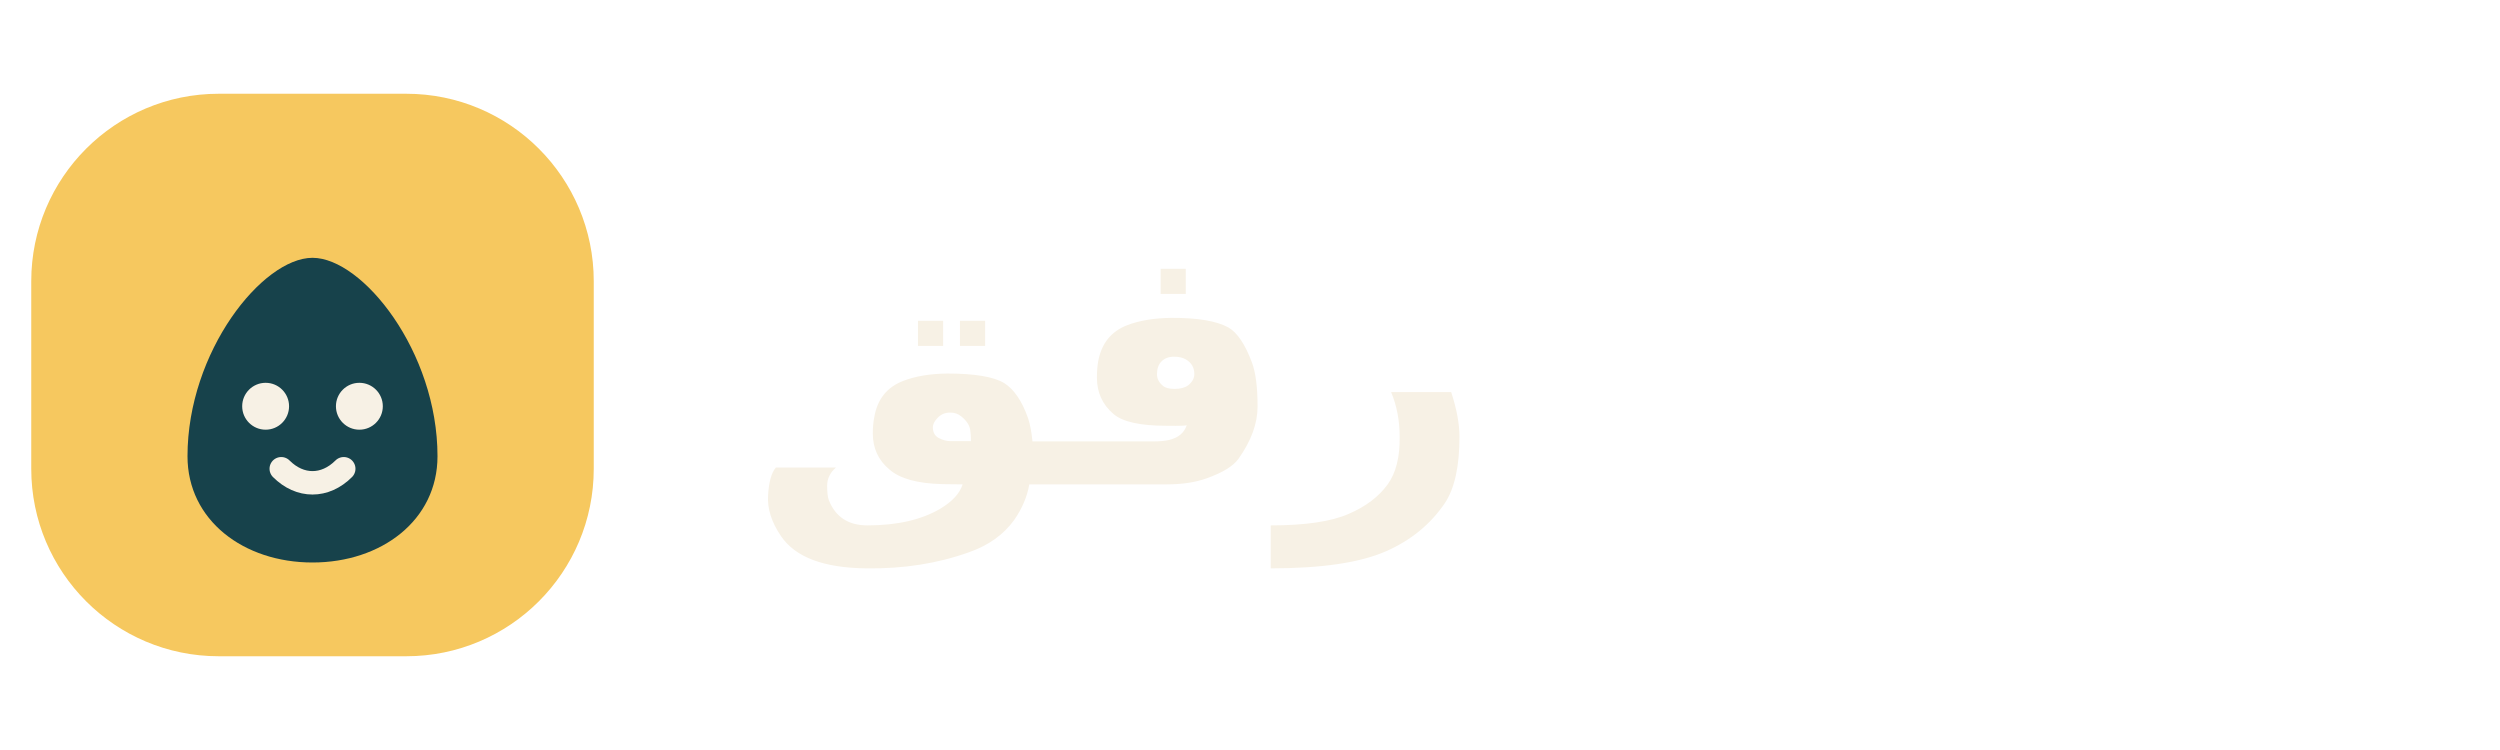
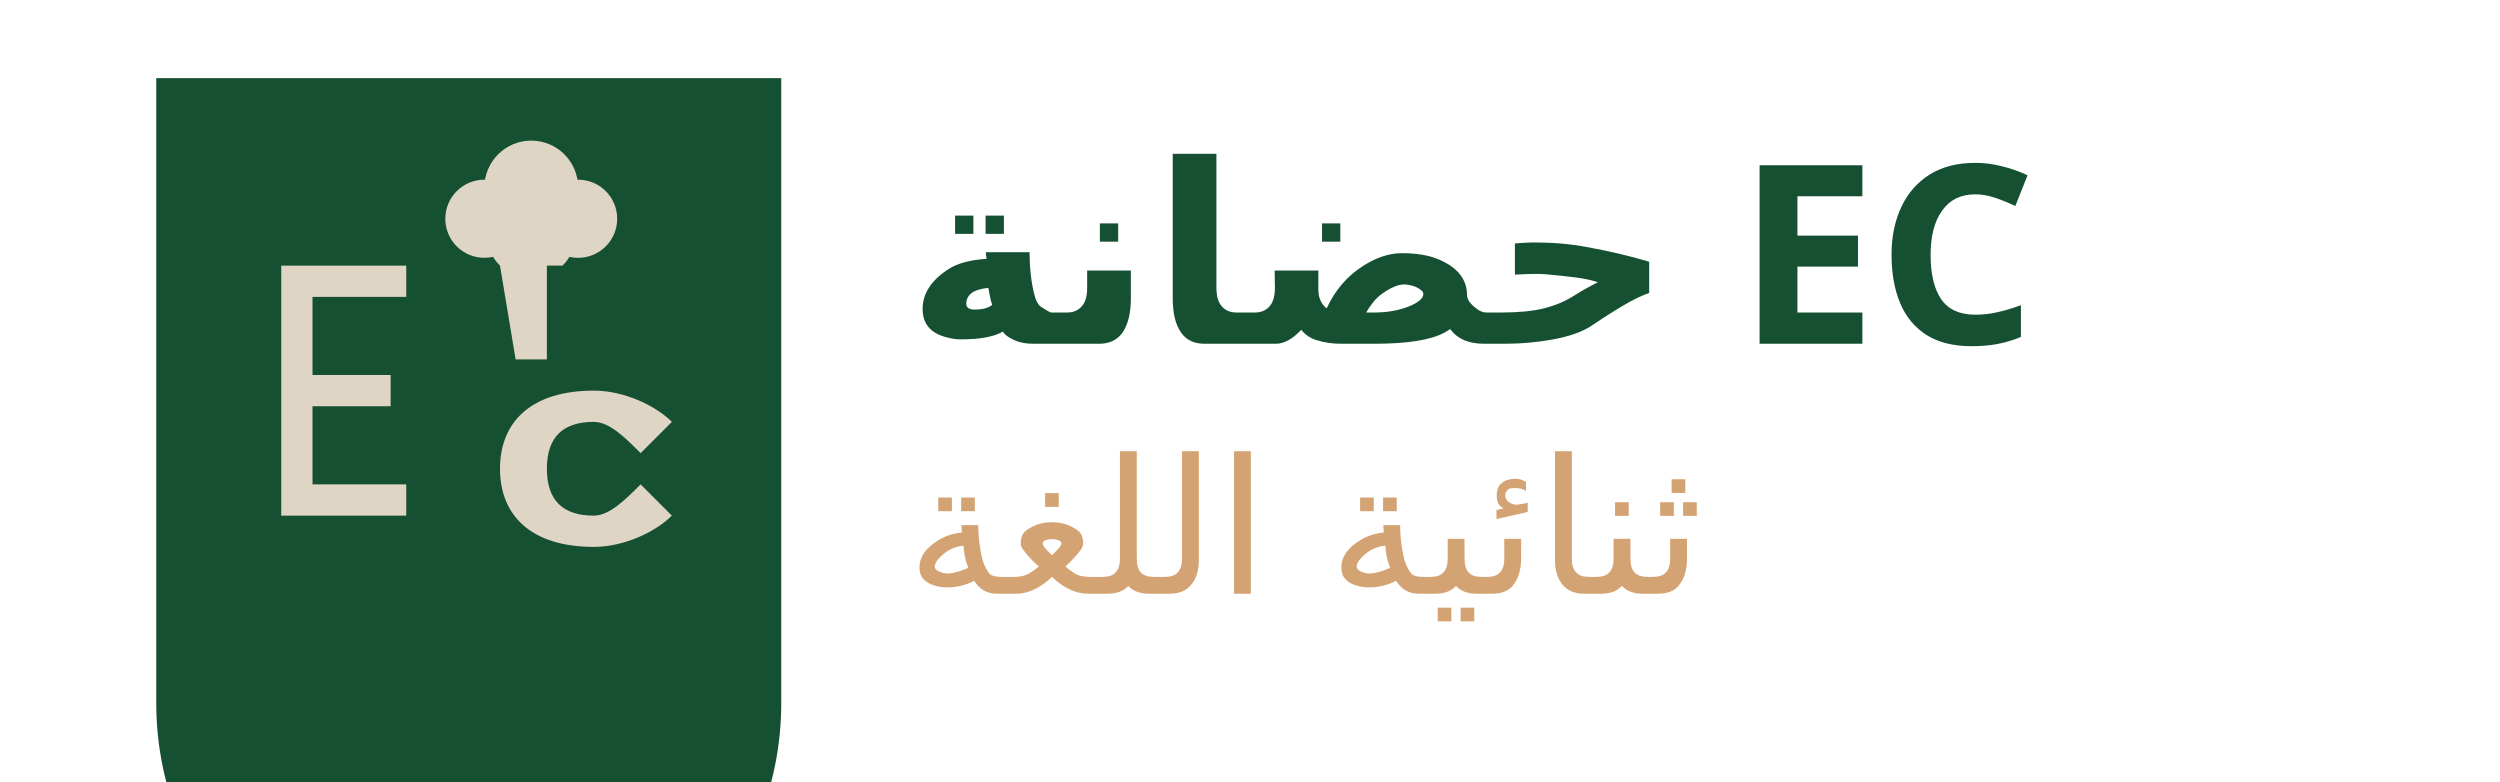
- <svg xmlns="http://www.w3.org/2000/svg" width="160" height="48" viewBox="0 0 160 48" fill="none">
-   <rect x="2" y="6" width="36" height="36" rx="12" fill="#F6C85F" />
-   <path d="M12 29.2C12 22.5 16.8 16.5 20 16.5C23.2 16.5 28 22.5 28 29.2C28 33.3 24.4 36 20 36C15.6 36 12 33.3 12 29.2Z" fill="#17424B" />
-   <circle cx="17" cy="26" r="1.5" fill="#F7F1E5" />
-   <circle cx="23" cy="26" r="1.5" fill="#F7F1E5" />
-   <path d="M18 30C19.2 31.2 20.8 31.2 22 30" stroke="#F7F1E5" stroke-width="1.5" stroke-linecap="round" />
-   <text x="48" y="31" fill="#F7F1E5" font-family="IBM Plex Sans Arabic, sans-serif" font-size="22" font-weight="700">رفق</text>
+ <svg xmlns="http://www.w3.org/2000/svg" viewBox="0 0 160 50" fill="none">
+   <g transform="translate(10, 5)">
+     <path d="M0,0 H40 V40 A10,10 0 0,1 0,40 Z" fill="#165032" />
+     <path d="M0,0 H20 V20 H0 Z" fill="#165032" opacity="0.1" />
+     <path d="M22,12 C20,10 24,10 24,6 C24,10 28,10 26,12 L25,12 L25,18 L23,18 Z" fill="#dfd5c5" />
+     <circle cx="21" cy="9" r="2.5" fill="#dfd5c5" />
+     <circle cx="27" cy="9" r="2.5" fill="#dfd5c5" />
+     <circle cx="24" cy="7" r="3" fill="#dfd5c5" />
+     <path d="M8,12 H16 V14 H10 V19 H15 V21 H10 V26 H16 V28 H8 Z" fill="#dfd5c5" />
+     <path d="M28,20 C24,20 22,22 22,25 C22,28 24,30 28,30 C30,30 32,29 33,28 L31,26 C30,27 29,28 28,28 C26,28 25,27 25,25 C25,23 26,22 28,22 C29,22 30,23 31,24 L33,22 C32,21 30,20 28,20 Z" fill="#dfd5c5" />
+   </g>
+   <text x="58" y="22" font-family="'IBM Plex Sans Arabic', sans-serif" font-weight="700" font-size="16" fill="#165032">حضانة EC</text>
+   <text x="58" y="38" font-family="'IBM Plex Sans Arabic', sans-serif" font-weight="500" font-size="12" fill="#d4a373">ثنائية اللغة</text>
</svg>
